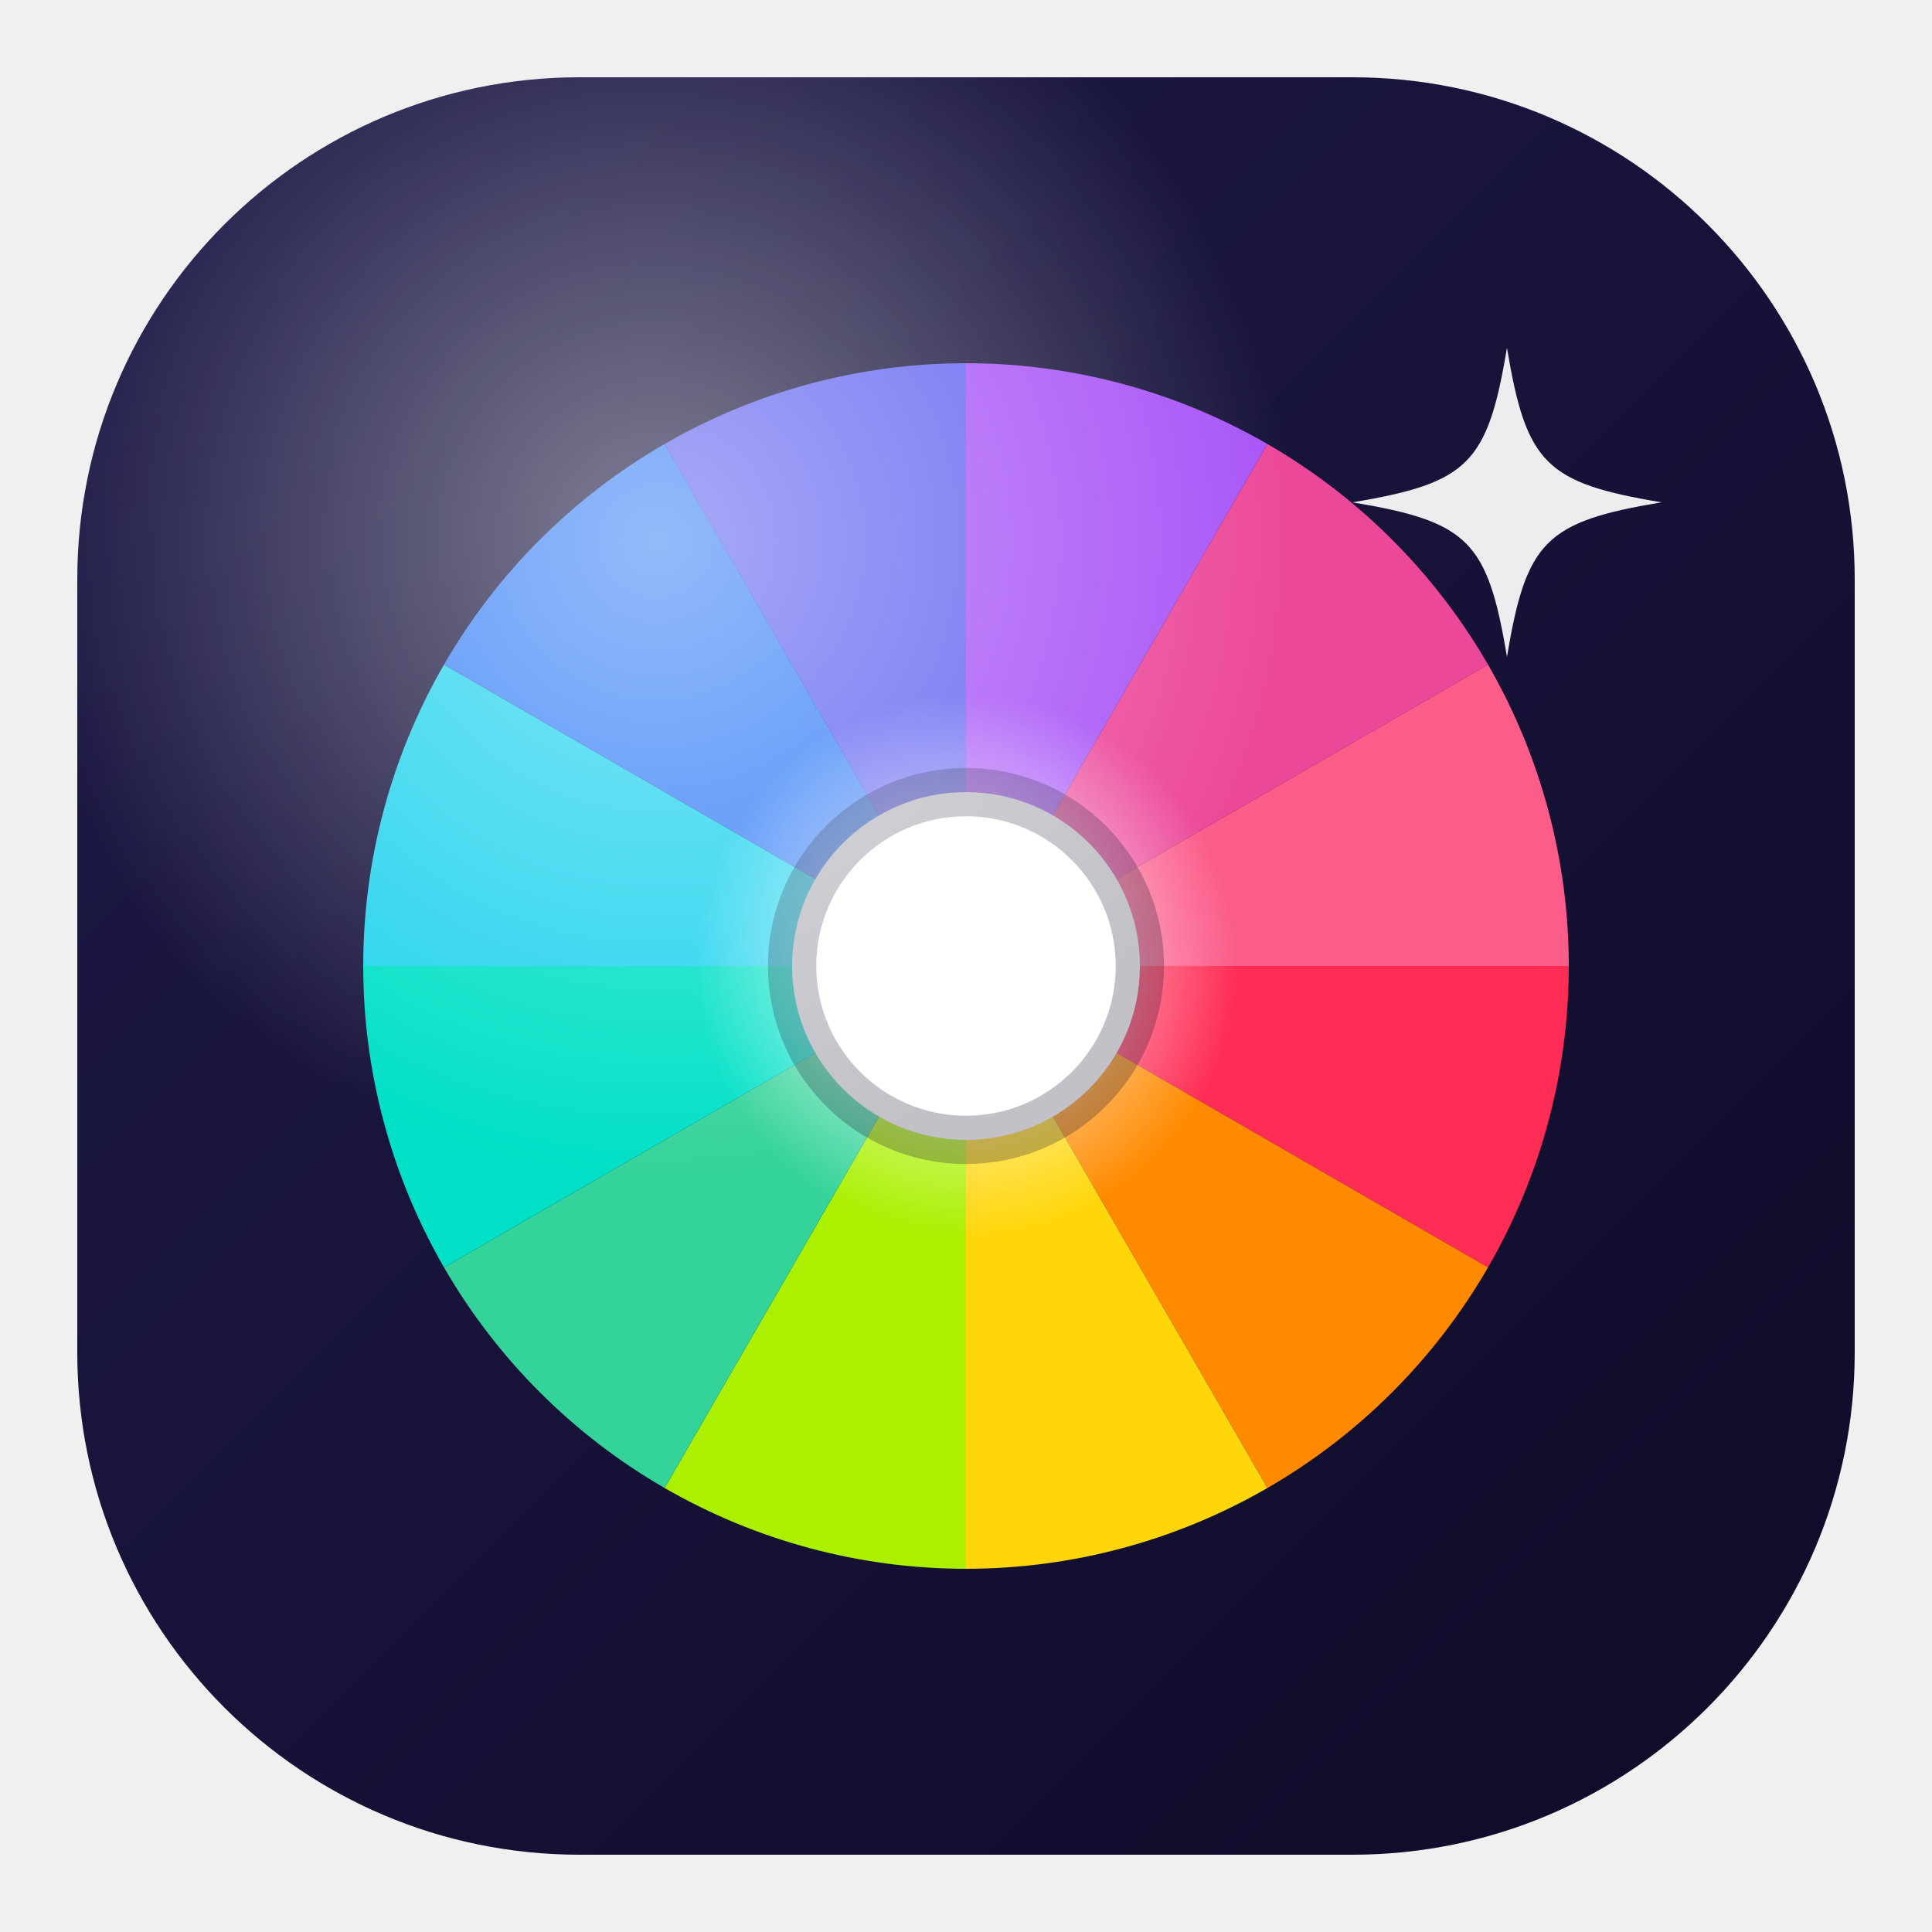
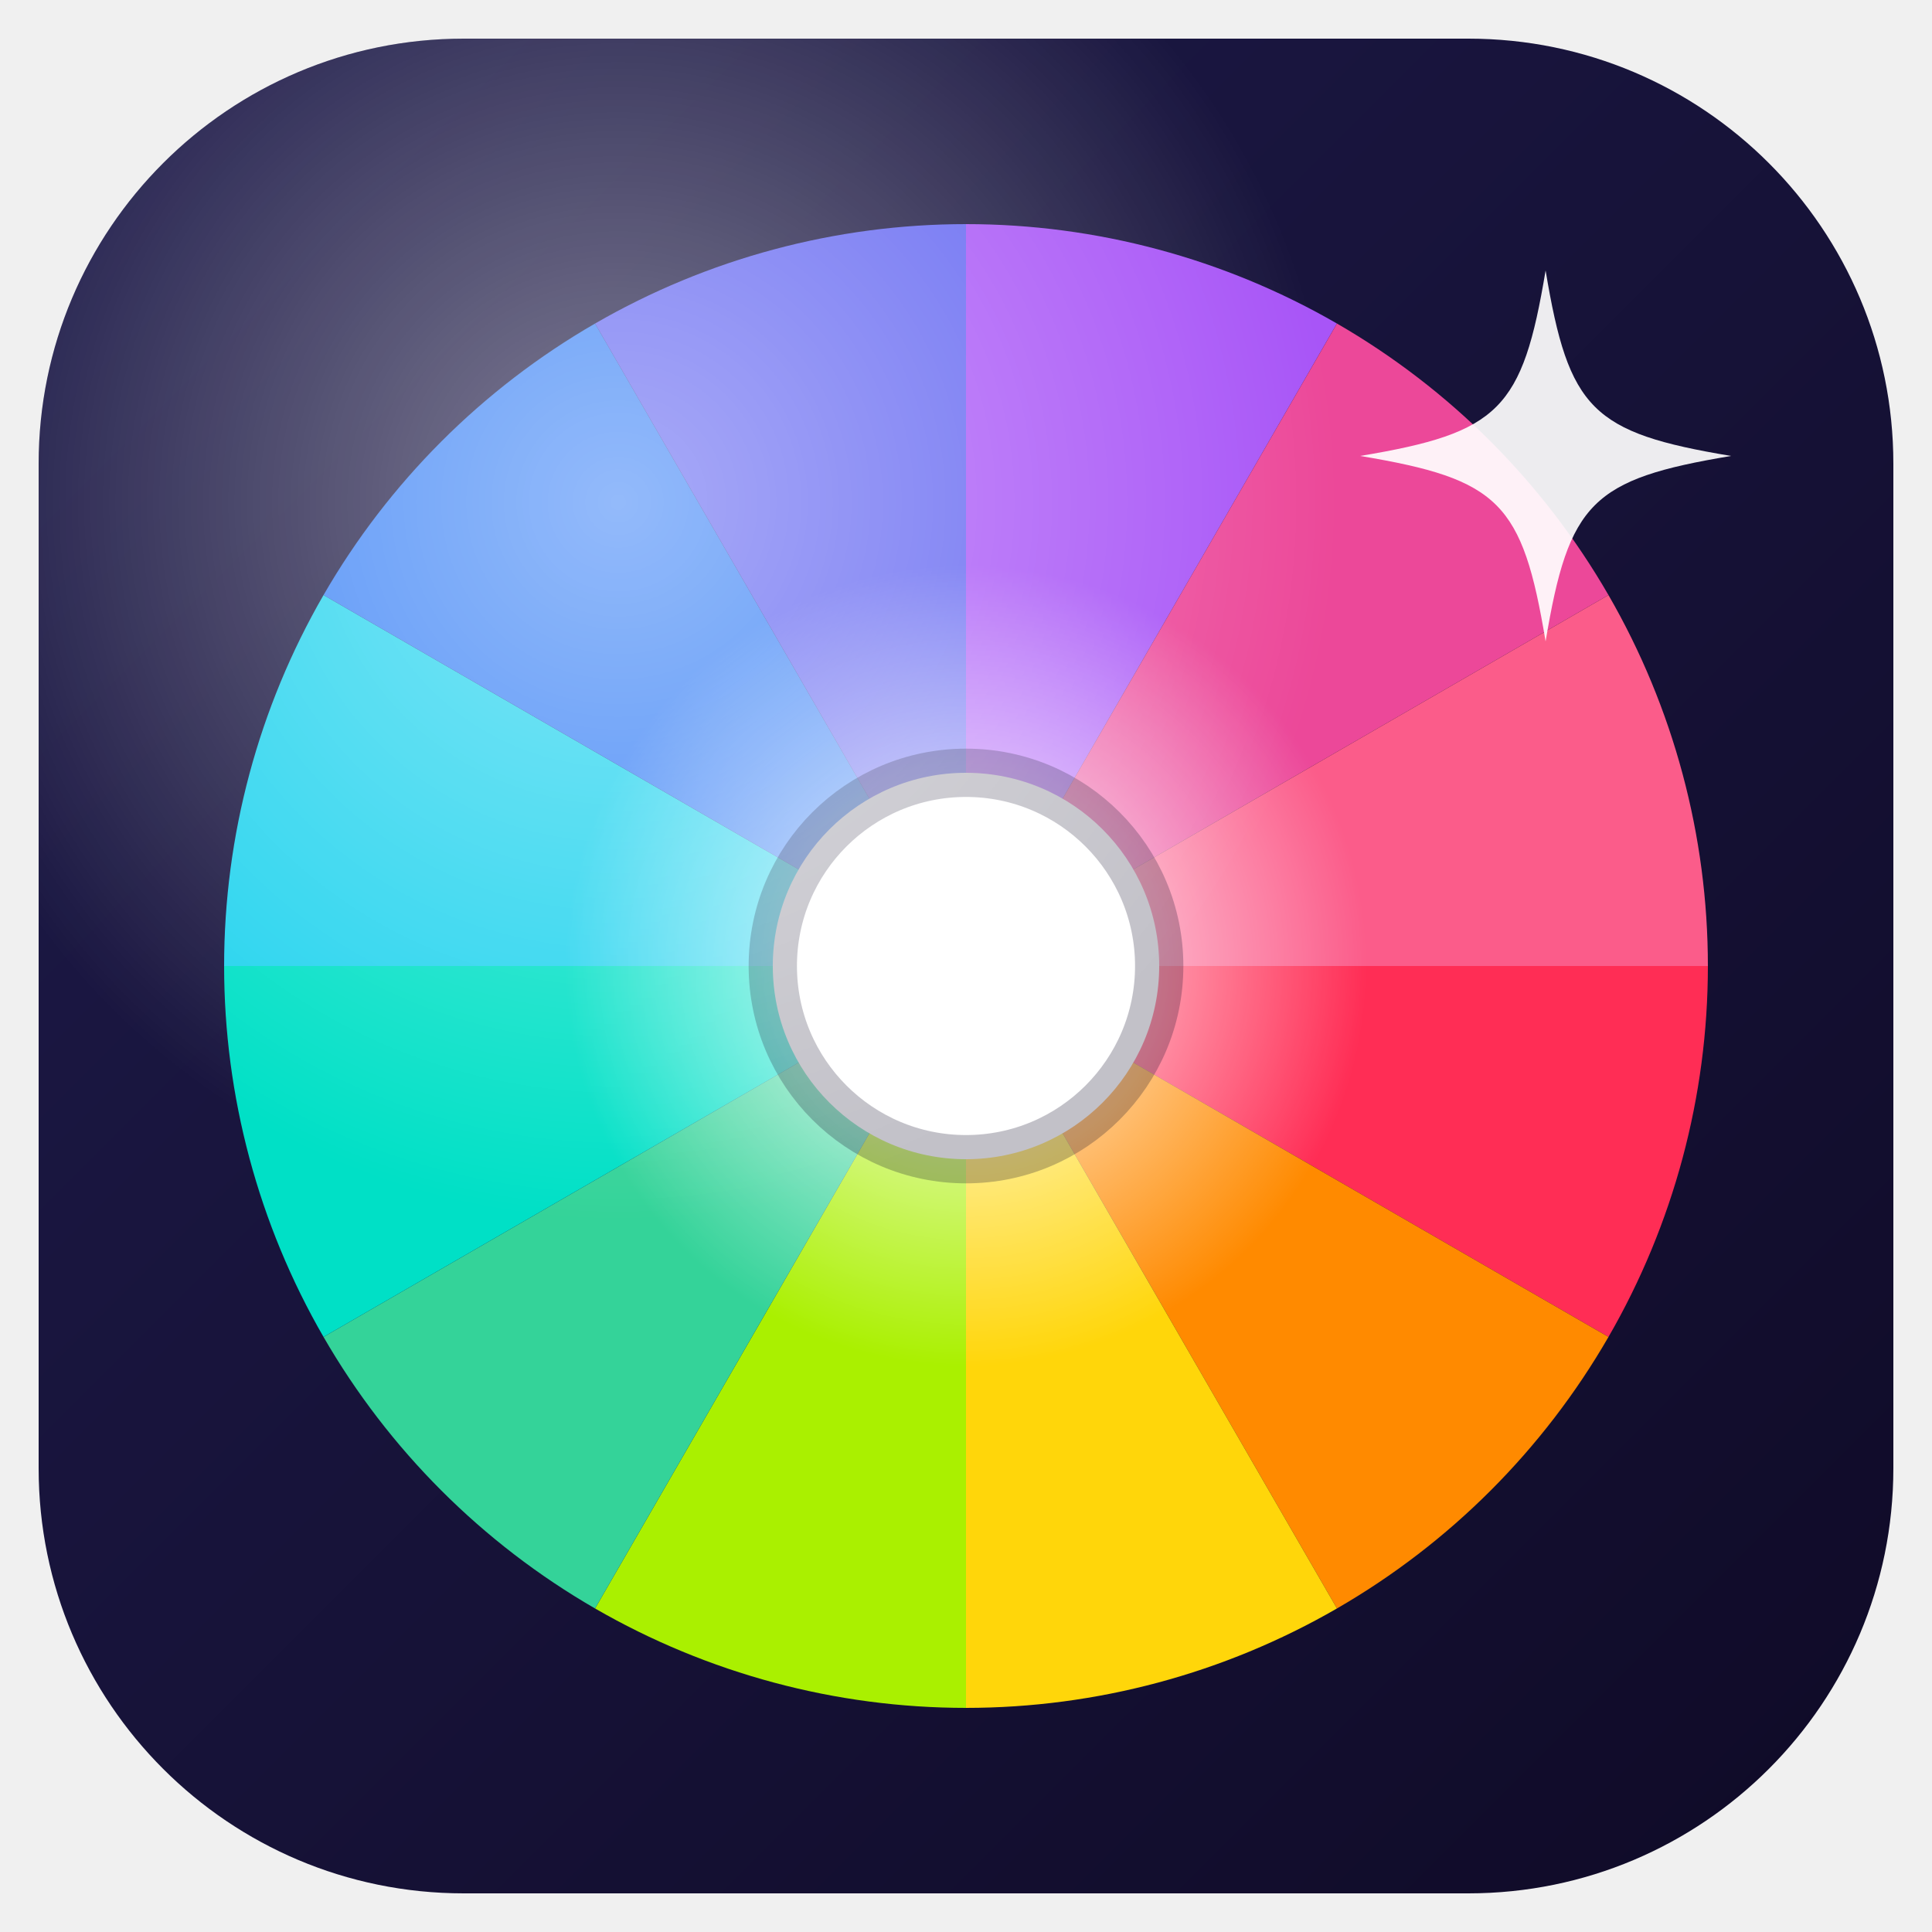
<svg xmlns="http://www.w3.org/2000/svg" width="100" height="100" viewBox="0 0 100 100" fill="none">
  <defs>
    <linearGradient id="bg" x1="0" y1="0" x2="100" y2="100" gradientUnits="userSpaceOnUse">
      <stop offset="0" stop-color="#1e1b4b" />
      <stop offset="1" stop-color="#0f0a26" />
    </linearGradient>
-     <radialGradient id="sat" cx="50" cy="50" r="40" gradientUnits="userSpaceOnUse">
+     <radialGradient id="sat" cx="50" cy="50" r="48" gradientUnits="userSpaceOnUse">
      <stop offset="0" stop-color="#ffffff" stop-opacity="0.95" />
      <stop offset="0.45" stop-color="#ffffff" stop-opacity="0" />
    </radialGradient>
-     <radialGradient id="gloss" cx="34" cy="28" r="55" gradientUnits="userSpaceOnUse">
+     <radialGradient id="gloss" cx="32" cy="26" r="62" gradientUnits="userSpaceOnUse">
      <stop offset="0" stop-color="#ffffff" stop-opacity="0.45" />
      <stop offset="0.6" stop-color="#ffffff" stop-opacity="0" />
    </radialGradient>
    <clipPath id="round">
-       <rect x="4" y="4" width="92" height="92" rx="26" />
+       <rect x="2" y="2" width="96" height="96" rx="22" />
    </clipPath>
  </defs>
  <g clip-path="url(#round)">
-     <rect x="4" y="4" width="92" height="92" fill="url(#bg)" />
-     <g transform="translate(50 50) scale(0.78) translate(-50 -50)">
+     <rect x="2" y="2" width="96" height="96" fill="url(#bg)" />
+     <g transform="translate(50 50) scale(0.96) translate(-50 -50)">
      <path d="M50,50 L90.00,50.00 A40 40 0 0 1 84.64,70.00 Z" fill="#ff2d55" />
      <path d="M50,50 L84.64,70.00 A40 40 0 0 1 70.00,84.64 Z" fill="#ff8a00" />
      <path d="M50,50 L70.00,84.64 A40 40 0 0 1 50.00,90.00 Z" fill="#ffd60a" />
      <path d="M50,50 L50.00,90.00 A40 40 0 0 1 30.00,84.64 Z" fill="#aaf000" />
      <path d="M50,50 L30.00,84.64 A40 40 0 0 1 15.36,70.00 Z" fill="#34d399" />
      <path d="M50,50 L15.36,70.00 A40 40 0 0 1 10.00,50.00 Z" fill="#00e0c6" />
      <path d="M50,50 L10.00,50.00 A40 40 0 0 1 15.36,30.00 Z" fill="#22d3ee" />
      <path d="M50,50 L15.36,30.00 A40 40 0 0 1 30.00,15.36 Z" fill="#3b82f6" />
      <path d="M50,50 L30.00,15.36 A40 40 0 0 1 50.00,10.00 Z" fill="#6366f1" />
      <path d="M50,50 L50.00,10.00 A40 40 0 0 1 70.00,15.36 Z" fill="#a855f7" />
      <path d="M50,50 L70.00,15.36 A40 40 0 0 1 84.64,30.00 Z" fill="#ec4899" />
      <path d="M50,50 L84.64,30.00 A40 40 0 0 1 90.00,50.00 Z" fill="#fb5c8a" />
      <circle cx="50" cy="50" r="40" fill="url(#sat)" />
    </g>
-     <circle cx="50" cy="50" r="9" fill="#ffffff" stroke="#0f0a26" stroke-opacity="0.25" stroke-width="2.5" />
-     <rect x="4" y="4" width="92" height="92" fill="url(#gloss)" />
+     <circle cx="50" cy="50" r="10" fill="#ffffff" stroke="#0f0a26" stroke-opacity="0.25" stroke-width="2.5" />
+     <rect x="2" y="2" width="96" height="96" fill="url(#gloss)" />
  </g>
-   <path d="M78 18 C79 24 80 25 86 26 C80 27 79 28 78 34 C77 28 76 27 70 26 C76 25 77 24 78 18 Z" fill="#ffffff" fill-opacity="0.92" />
+   <path d="M80 14 C81.2 21.2 82.4 22.4 89.6 23.6 C82.4 24.8 81.2 26 80 33.2 C78.8 26 77.6 24.8 70.4 23.6 C77.6 22.4 78.8 21.2 80 14 Z" fill="#ffffff" fill-opacity="0.92" />
</svg>
